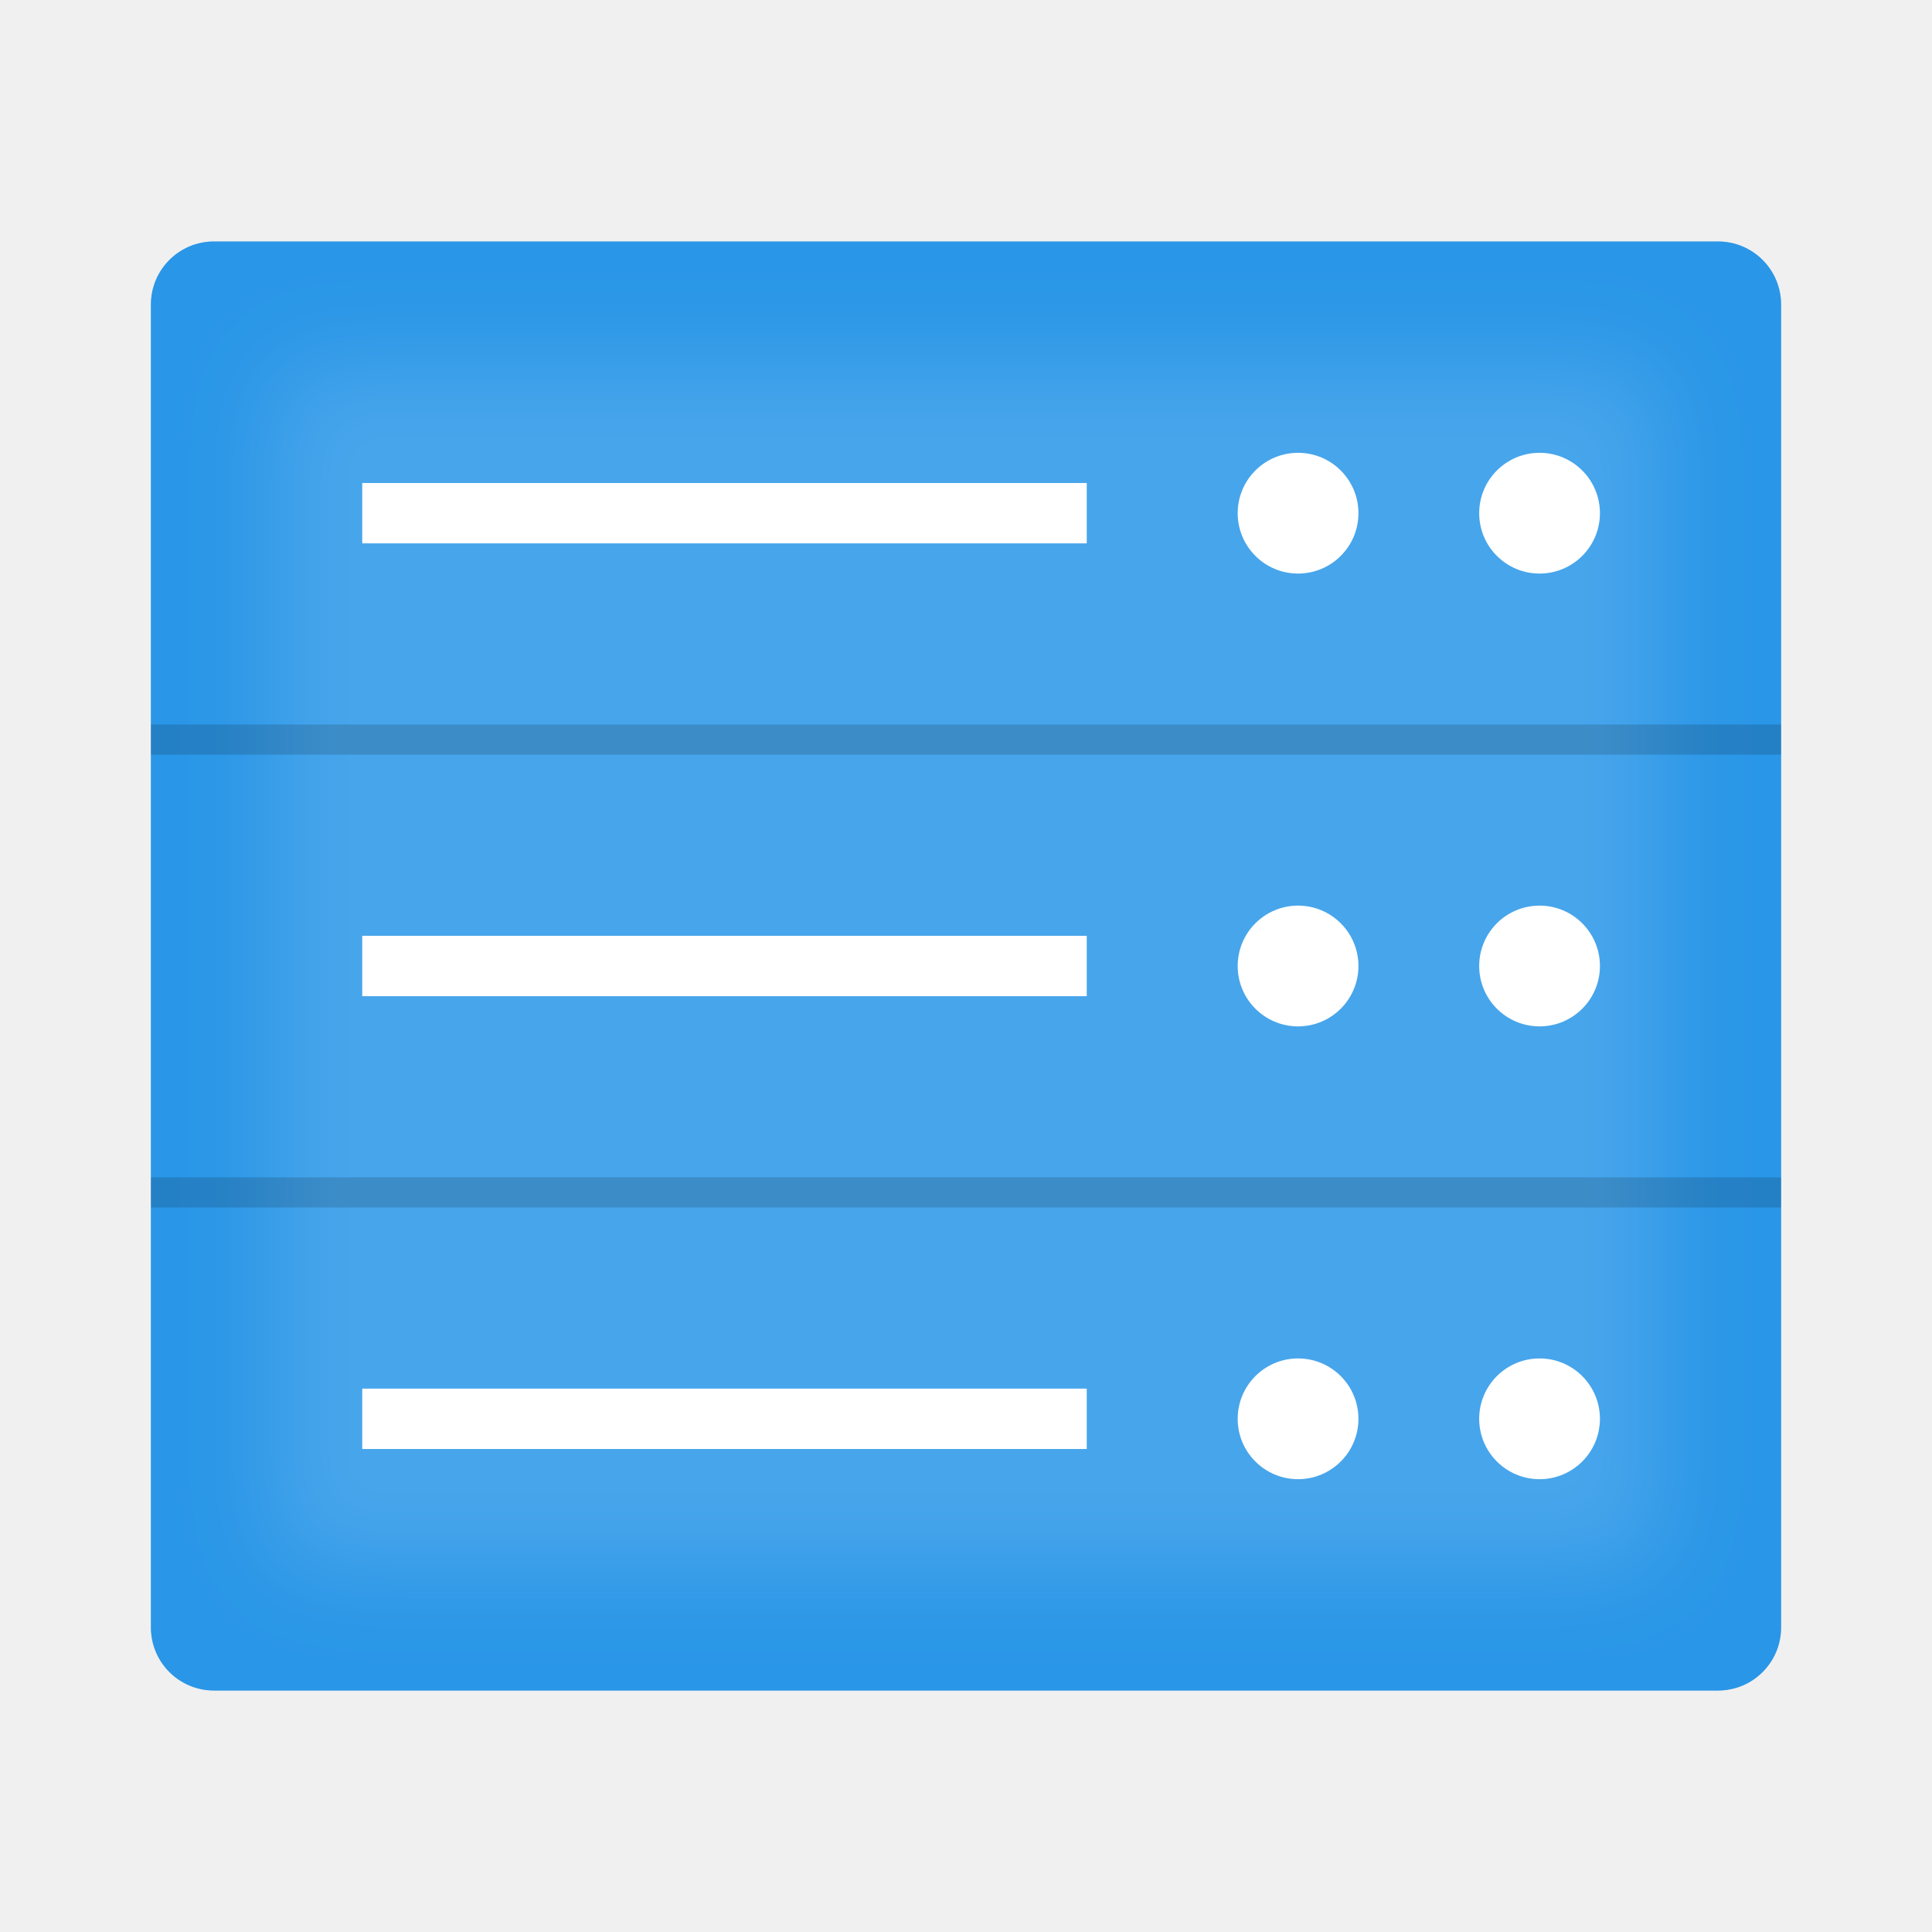
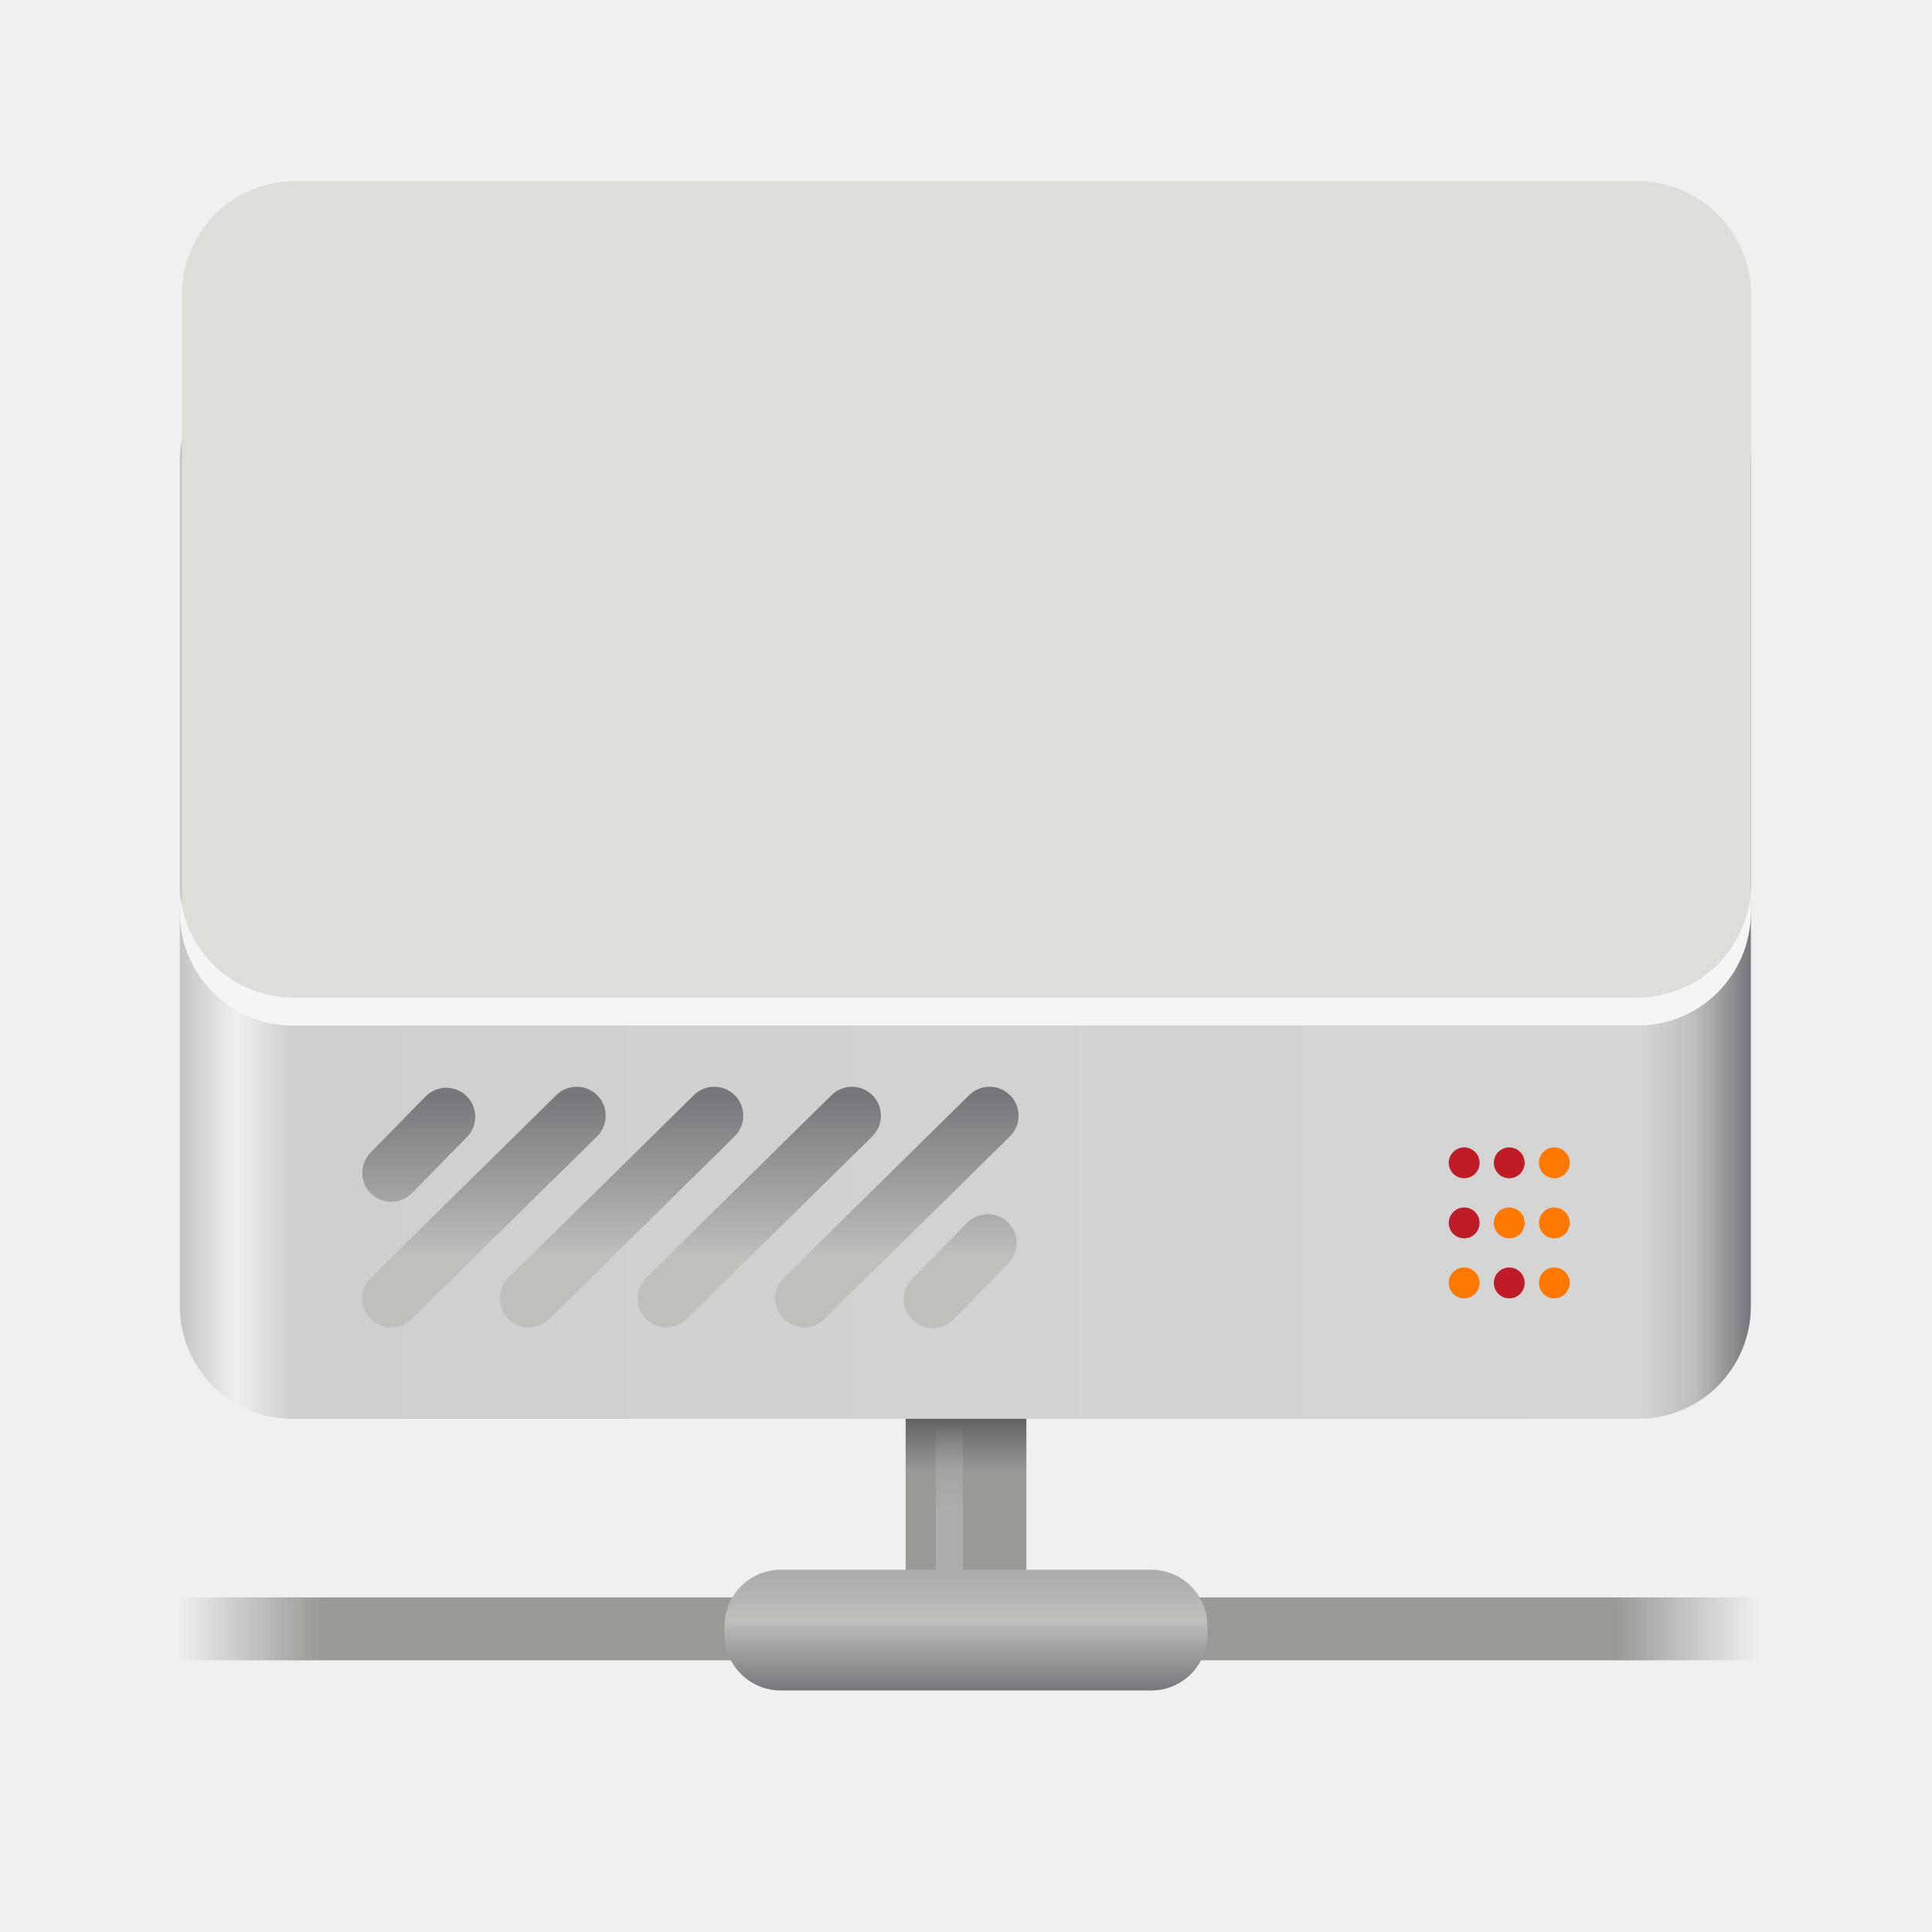
- <svg xmlns="http://www.w3.org/2000/svg" width="64" height="64" version="1.1">
-   <defs>
-     <filter id="filter1451" x="-.076" y="-.087" width="1.152" height="1.174" color-interpolation-filters="sRGB">
-       <feGaussianBlur stdDeviation="1.453" />
-     </filter>
-   </defs>
-   <rect x="5" y="8" width="54" height="48" ry="2.087" fill="#198ee6" opacity=".6" stroke-linecap="round" stroke-linejoin="round" stroke-width="1.518" style="paint-order:stroke fill markers" />
-   <rect x="9" y="12" width="46" height="40" ry="1.739" fill="#ffffff" filter="url(#filter1451)" stroke-linecap="round" stroke-linejoin="round" stroke-width="1.279" style="paint-order:stroke fill markers" />
-   <rect x="5" y="8" width="54" height="48" ry="2.087" fill="#198ee6" opacity=".8" stroke-linecap="round" stroke-linejoin="round" stroke-width="1.518" style="paint-order:stroke fill markers" />
-   <path d="m12 16h24v2h-24z" fill="#ffffff" />
-   <circle cx="43" cy="17" r="2" fill="#ffffff" />
-   <circle cx="51" cy="17" r="2" fill="#ffffff" />
-   <path d="M12 31h24v2H12z" fill="#fff" />
-   <ellipse cx="43" cy="32" rx="2" ry="2" fill="#fff" />
-   <ellipse cx="51" cy="32" rx="2" ry="2" fill="#fff" />
-   <path d="m12 46h24v2h-24z" fill="#ffffff" />
-   <circle cx="43" cy="47" r="2" fill="#ffffff" />
-   <circle cx="51" cy="47" r="2" fill="#ffffff" />
-   <rect x="5" y="24" width="54" height="1" rx="0" ry="0" fill="#000000" opacity=".15" stroke-linecap="round" stroke-linejoin="round" stroke-width="1.5" style="paint-order:stroke fill markers" />
-   <rect x="5" y="39" width="54" height="1" rx="0" ry="0" fill="#000000" opacity=".15" stroke-linecap="round" stroke-linejoin="round" stroke-width="1.5" style="paint-order:stroke fill markers" />
+ <svg xmlns="http://www.w3.org/2000/svg" height="128px" viewBox="0 0 128 128" width="128px">
+   <linearGradient id="a" gradientTransform="matrix(0 -0.932866 -1 0 -0.000006 -170.9182)" gradientUnits="userSpaceOnUse" x1="-280.624" x2="-287.765" y1="-66.117" y2="-66.117">
+     <stop offset="0" stop-color="#313133" />
+     <stop offset="1" stop-color="#9a9996" />
+   </linearGradient>
+   <linearGradient id="b" gradientTransform="matrix(0 -1 -1 0 0 -172)" gradientUnits="userSpaceOnUse" x1="-271.975" x2="-266.415" y1="-62.938" y2="-62.938">
+     <stop offset="0" stop-color="#aeadab" />
+     <stop offset="1" stop-color="#aeadab" stop-opacity="0" />
+   </linearGradient>
+   <linearGradient id="c" gradientTransform="matrix(2.381786 0 0 2.083491 -2851.153 1636.157)" gradientUnits="userSpaceOnUse" x1="1202" x2="1246" y1="-735" y2="-735">
+     <stop offset="0" stop-color="#9a9996" stop-opacity="0" />
+     <stop offset="0.091" stop-color="#9a9996" />
+     <stop offset="0.909" stop-color="#9a9996" />
+     <stop offset="1" stop-color="#9a9996" stop-opacity="0" />
+   </linearGradient>
+   <linearGradient id="d" gradientTransform="matrix(0.25 0 0 0.166667 -164 168.6667)" gradientUnits="userSpaceOnUse" x1="904" x2="904" y1="-340" y2="-385.948">
+     <stop offset="0" stop-color="#77767b" />
+     <stop offset="0.603" stop-color="#c0bfbc" />
+     <stop offset="1" stop-color="#aeadab" />
+   </linearGradient>
+   <linearGradient id="e" gradientTransform="matrix(0.232338 0 0 0.233165 -8.671706 198.7827)" gradientUnits="userSpaceOnUse" x1="88.596" x2="536.596" y1="-449.394" y2="-449.394">
+     <stop offset="0" stop-color="#c4c4c6" />
+     <stop offset="0.036" stop-color="#f0f0ee" />
+     <stop offset="0.071" stop-color="#cfcfcd" />
+     <stop offset="0.929" stop-color="#d5d5d5" />
+     <stop offset="0.964" stop-color="#c0bfbc" />
+     <stop offset="1" stop-color="#77767b" />
+   </linearGradient>
+   <linearGradient id="f" gradientUnits="userSpaceOnUse" x1="45.544" x2="45.544" y1="72.562" y2="83.275">
+     <stop offset="0" stop-color="#77767b" />
+     <stop offset="1" stop-color="#c0bfbc" />
+   </linearGradient>
+   <path d="m 68 105.211 v -29.852 h -8 v 29.852 z m 0 0" fill="url(#a)" />
+   <path d="m 63.797 105.211 v -29.852 h -1.797 v 29.852 z m 0 0" fill="url(#b)" />
+   <path d="m 8.18 105.832 h 111.945 v 4.168 h -111.945 z m 0 0" fill="url(#c)" />
+   <path d="m 51.73 104 h 24.539 c 2.062 0 3.73 1.668 3.73 3.73 v 0.539 c 0 2.062 -1.668 3.73 -3.73 3.73 h -24.539 c -2.062 0 -3.73 -1.668 -3.73 -3.73 v -0.539 c 0 -2.062 1.668 -3.73 3.73 -3.73 z m 0 0" fill="url(#d)" />
+   <path d="m 19.355 23.117 h 89.203 c 4.109 0 7.441 3.34 7.441 7.461 v 55.961 c 0 4.121 -3.332 7.461 -7.441 7.461 h -89.203 c -4.109 0 -7.441 -3.34 -7.441 -7.461 v -55.961 c 0 -4.121 3.332 -7.461 7.441 -7.461 z m 0 0" fill="url(#e)" />
+   <path d="m 19.562 12 h 88.93 c 4.148 0 7.508 3.359 7.508 7.508 v 40.723 c 0 4.148 -3.359 7.508 -7.508 7.508 h -88.93 c -4.145 0 -7.508 -3.359 -7.508 -7.508 v -40.723 c 0 -4.148 3.363 -7.508 7.508 -7.508 z m 0 0" fill="#deddda" />
+   <g fill="#ff7800">
+     <path d="m 104 84.996 c 0 0.562 -0.457 1.023 -1.023 1.023 c -0.562 0 -1.02 -0.461 -1.02 -1.023 s 0.457 -1.023 1.02 -1.023 c 0.566 0 1.023 0.461 1.023 1.023 z m 0 0" />
+     <path d="m 104 81.023 c 0 0.562 -0.457 1.02 -1.023 1.02 c -0.562 0 -1.02 -0.457 -1.02 -1.02 c 0 -0.566 0.457 -1.023 1.02 -1.023 c 0.566 0 1.023 0.457 1.023 1.023 z m 0 0" />
+     <path d="m 104 77.039 c 0 0.566 -0.457 1.023 -1.023 1.023 c -0.562 0 -1.02 -0.457 -1.02 -1.023 c 0 -0.562 0.457 -1.02 1.02 -1.02 c 0.566 0 1.023 0.457 1.023 1.02 z m 0 0" />
+   </g>
+   <path d="m 11.914 58.566 v 1.859 c 0 4.168 3.348 7.52 7.508 7.52 h 89.066 c 4.16 0 7.512 -3.352 7.512 -7.52 v -1.859 c 0 4.164 -3.352 7.52 -7.512 7.52 h -89.066 c -4.16 0 -7.508 -3.355 -7.508 -7.52 z m 0 0" fill="#f6f5f4" />
+   <path d="m 101.012 84.996 c 0 0.562 -0.457 1.023 -1.02 1.023 c -0.566 0 -1.023 -0.461 -1.023 -1.023 s 0.457 -1.023 1.023 -1.023 c 0.562 0 1.02 0.461 1.02 1.023 z m 0 0" fill="#c01c28" />
+   <path d="m 101.012 81.023 c 0 0.562 -0.457 1.02 -1.02 1.02 c -0.566 0 -1.023 -0.457 -1.023 -1.02 c 0 -0.566 0.457 -1.023 1.023 -1.023 c 0.562 0 1.02 0.457 1.02 1.023 z m 0 0" fill="#ff7800" />
+   <path d="m 101.012 77.039 c 0 0.566 -0.457 1.023 -1.02 1.023 c -0.566 0 -1.023 -0.457 -1.023 -1.023 c 0 -0.562 0.457 -1.02 1.023 -1.02 c 0.562 0 1.02 0.457 1.02 1.02 z m 0 0" fill="#c01c28" />
+   <path d="m 98.027 84.996 c 0 0.562 -0.457 1.023 -1.023 1.023 c -0.562 0 -1.02 -0.461 -1.02 -1.023 s 0.457 -1.023 1.02 -1.023 c 0.566 0 1.023 0.461 1.023 1.023 z m 0 0" fill="#ff7800" />
+   <path d="m 98.027 81.023 c 0 0.562 -0.457 1.02 -1.023 1.02 c -0.562 0 -1.02 -0.457 -1.02 -1.02 c 0 -0.566 0.457 -1.023 1.02 -1.023 c 0.566 0 1.023 0.457 1.023 1.023 z m 0 0" fill="#c01c28" />
+   <path d="m 98.027 77.039 c 0 0.566 -0.457 1.023 -1.023 1.023 c -0.562 0 -1.02 -0.457 -1.02 -1.023 c 0 -0.562 0.457 -1.02 1.02 -1.02 c 0.566 0 1.023 0.457 1.023 1.02 z m 0 0" fill="#c01c28" />
+   <path d="m 65.422 80.441 c -0.512 0.008 -0.996 0.215 -1.355 0.578 l -3.645 3.715 c -0.742 0.758 -0.73 1.973 0.027 2.715 c 0.758 0.742 1.973 0.73 2.715 -0.023 l 3.645 -3.719 c 0.742 -0.758 0.73 -1.973 -0.023 -2.715 c -0.367 -0.355 -0.855 -0.555 -1.363 -0.551 z m -35.875 -8.375 c -0.508 0.008 -0.996 0.215 -1.352 0.578 l -3.645 3.715 c -0.742 0.758 -0.73 1.973 0.023 2.715 c 0.758 0.746 1.973 0.734 2.715 -0.023 l 3.648 -3.719 c 0.742 -0.758 0.73 -1.973 -0.027 -2.715 c -0.363 -0.355 -0.855 -0.555 -1.363 -0.551 z m 8.676 -0.066 c -0.512 -0.004 -1 0.195 -1.363 0.551 l -12.285 12.098 c -0.758 0.746 -0.766 1.961 -0.023 2.715 c 0.746 0.758 1.961 0.766 2.715 0.023 l 12.289 -12.098 c 0.754 -0.746 0.766 -1.961 0.02 -2.715 c -0.355 -0.363 -0.844 -0.57 -1.352 -0.574 z m 9.117 0 c -0.512 -0.004 -1 0.195 -1.363 0.551 l -12.289 12.098 c -0.754 0.746 -0.762 1.961 -0.02 2.715 c 0.746 0.758 1.961 0.766 2.715 0.023 l 12.289 -12.098 c 0.754 -0.746 0.766 -1.961 0.02 -2.715 c -0.355 -0.363 -0.844 -0.57 -1.352 -0.574 z m 9.117 0 c -0.508 -0.004 -0.996 0.195 -1.359 0.551 l -12.289 12.098 c -0.754 0.746 -0.766 1.961 -0.02 2.715 c 0.355 0.363 0.844 0.57 1.352 0.574 c 0.512 0.004 1 -0.195 1.363 -0.551 l 12.289 -12.098 c 0.754 -0.746 0.762 -1.961 0.02 -2.715 c -0.359 -0.363 -0.844 -0.57 -1.355 -0.574 z m 7.758 0.551 l -12.285 12.098 c -0.754 0.746 -0.766 1.961 -0.02 2.715 c 0.742 0.758 1.957 0.766 2.715 0.023 l 12.285 -12.098 c 0.758 -0.746 0.766 -1.961 0.02 -2.715 c -0.742 -0.758 -1.957 -0.766 -2.715 -0.023 z m 0 0" fill="url(#f)" />
</svg>
